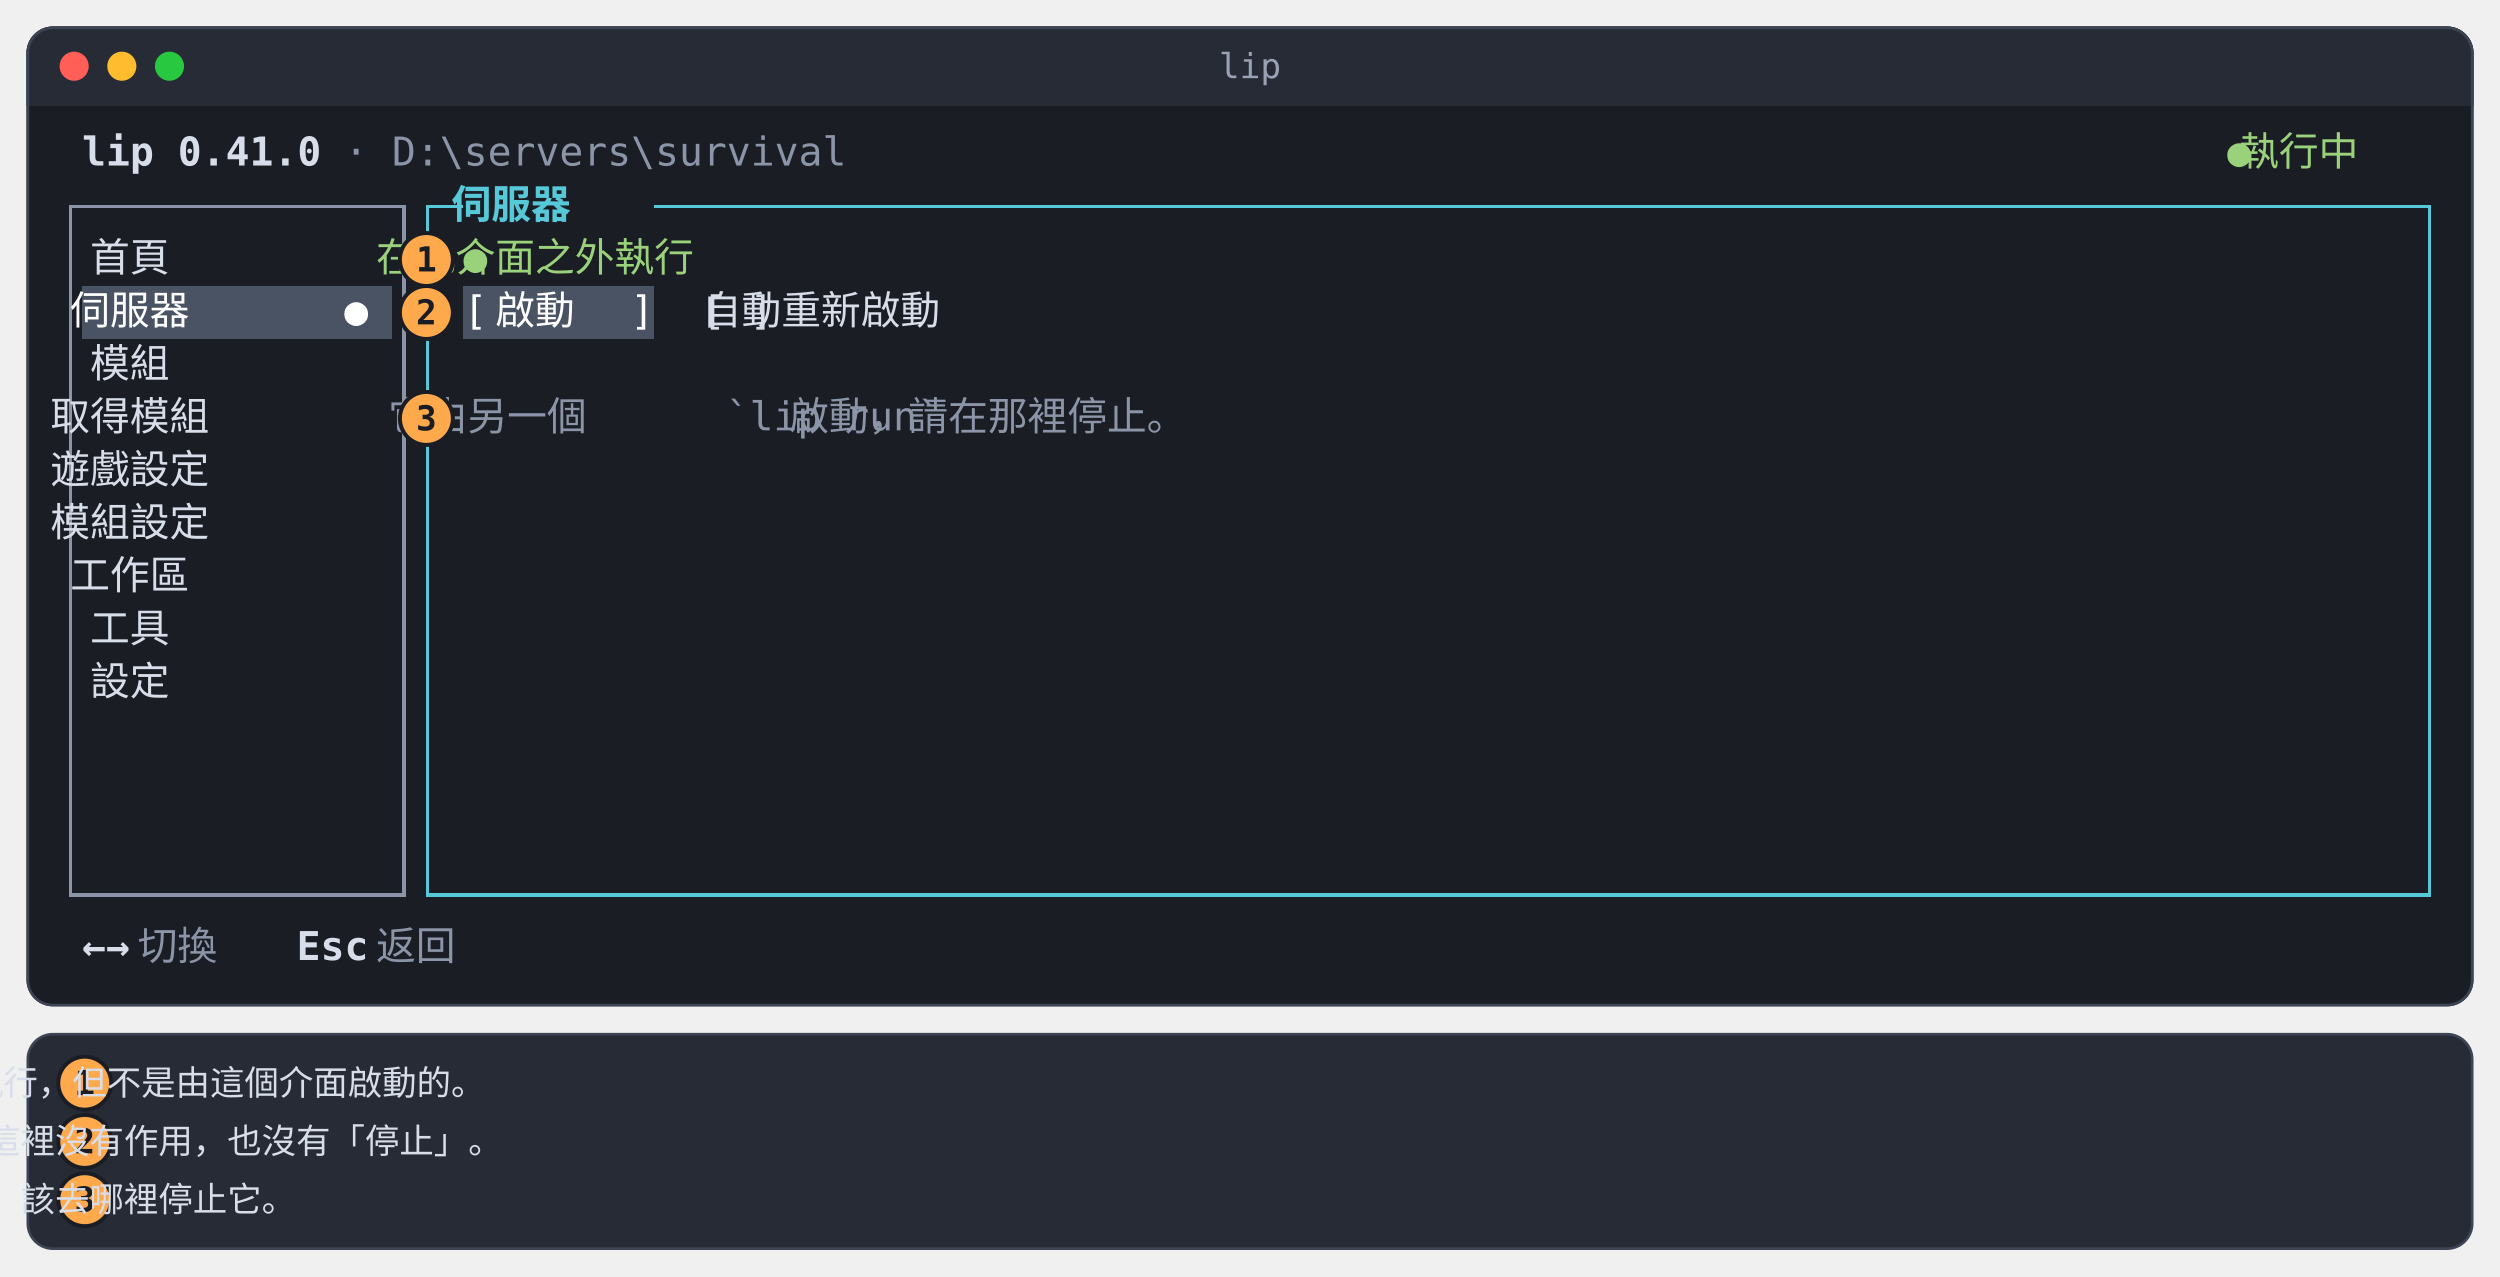
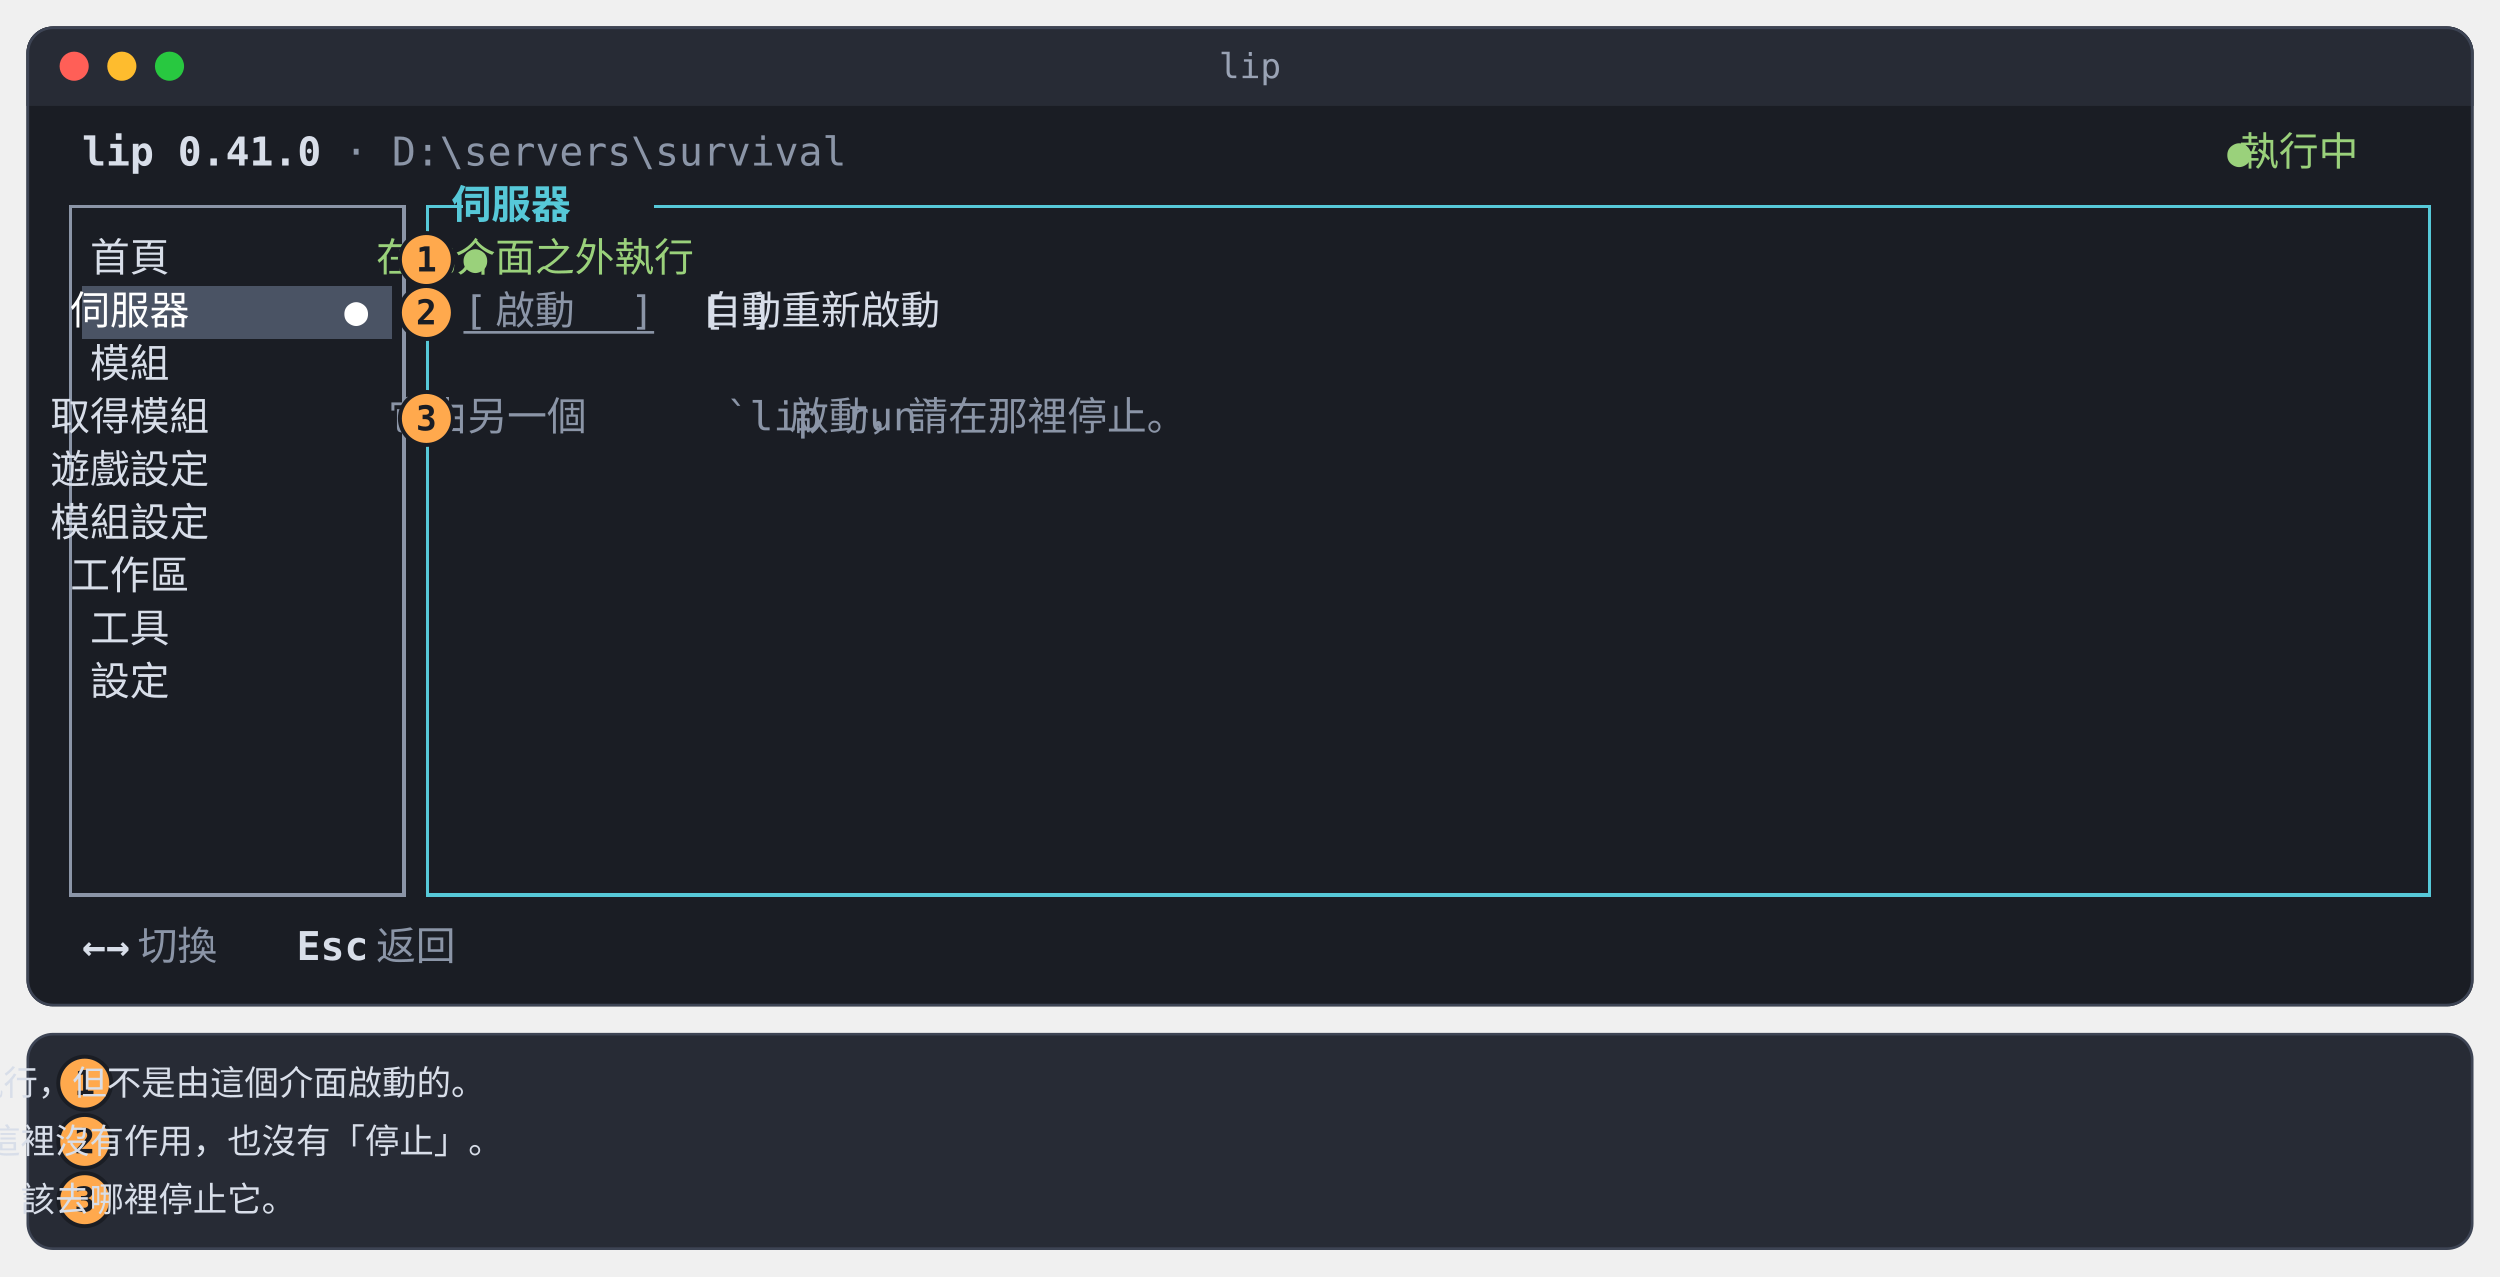
<svg xmlns="http://www.w3.org/2000/svg" width="944" height="482" viewBox="0 0 944 482" role="img" font-family="ui-monospace,'Cascadia Mono','Cascadia Code',Consolas,'SF Mono',Menlo,'DejaVu Sans Mono','Liberation Mono','Noto Sans Mono CJK SC','Sarasa Mono SC','Microsoft YaHei UI','PingFang SC','Noto Sans CJK SC',monospace" font-size="15">
  <rect x="10" y="10" width="924" height="370" rx="10" fill="#1a1d24" />
  <path d="M10 40V20a10 10 0 0 1 10 -10H924a10 10 0 0 1 10 10V40z" fill="#272b35" />
  <circle cx="28" cy="25" r="5.5" fill="#ff5f57" />
  <circle cx="46" cy="25" r="5.5" fill="#febc2e" />
  <circle cx="64" cy="25" r="5.5" fill="#28c840" />
  <text x="472" y="29.5" text-anchor="middle" font-size="13" fill="#9aa3b5">lip</text>
  <rect x="10.5" y="10.5" width="923" height="369" rx="9.5" fill="none" stroke="#3d4454" />
  <g shape-rendering="crispEdges">
    <rect x="31" y="108" width="117" height="20" fill="#4a5364" />
-     <rect x="175" y="108" width="72" height="20" fill="#4a5364" />
  </g>
  <g fill="none" stroke-width="1.25" shape-rendering="crispEdges">
    <path stroke="#8b95a7" d="M25.88 78H153.13M25.88 338H153.13M26.5 77.38V338.63M152.5 77.38V338.63" />
    <path stroke="#56c8d8" d="M160.88 78H175M247 78H918.13M160.88 338H918.13M161.5 77.38V338.63M917.5 77.38V338.63" />
  </g>
  <g fill="#d8dee9">
    <text x="31" y="62.5" textLength="90" lengthAdjust="spacingAndGlyphs" font-weight="700">lip 0.41.0</text>
    <text x="134.5" y="62.5" text-anchor="middle" fill="#8b95a7">·</text>
    <text x="148" y="62.5" textLength="171" lengthAdjust="spacingAndGlyphs" fill="#8b95a7">D:\servers\survival</text>
    <text x="845.5" y="62.5" text-anchor="middle" fill="#9ad17b">●</text>
    <text x="868 886 904" y="62.5" text-anchor="middle" fill="#9ad17b">執行中</text>
    <text x="193 211 229" y="82.5" text-anchor="middle" fill="#56c8d8" font-weight="700">伺服器</text>
    <text x="49 67" y="102.5" text-anchor="middle">首頁</text>
    <text x="179.5" y="102.5" text-anchor="middle" fill="#9ad17b">●</text>
    <text x="202 220 238 256 274 292 310 328" y="102.5" text-anchor="middle" fill="#9ad17b">在此介面之外執行</text>
    <text x="49 67 85" y="122.5" text-anchor="middle" fill="#ffffff">伺服器</text>
    <text x="134.5" y="122.5" text-anchor="middle" fill="#ffffff">●</text>
-     <text x="175" y="122.5" textLength="9" lengthAdjust="spacingAndGlyphs" fill="#ffffff">[</text>
-     <text x="202 220" y="122.5" text-anchor="middle" fill="#ffffff">啟動</text>
-     <text x="238" y="122.5" textLength="9" lengthAdjust="spacingAndGlyphs" fill="#ffffff">]</text>
+     <text x="175" y="122.5" textLength="9" lengthAdjust="spacingAndGlyphs" fill="#8b95a7">[</text>
+     <text x="202 220" y="122.5" text-anchor="middle" fill="#8b95a7">啟動</text>
+     <text x="238" y="122.5" textLength="9" lengthAdjust="spacingAndGlyphs" fill="#8b95a7">]</text>
+     <path d="M175 125.5H247" fill="none" stroke="#8b95a7" />
    <text x="265" y="122.5" textLength="27" lengthAdjust="spacingAndGlyphs">[ ]</text>
    <text x="310 328 346 364 382 400" y="122.5" text-anchor="middle">自動重新啟動</text>
    <text x="49 67" y="142.5" text-anchor="middle">模組</text>
    <text x="49 67 85 103" y="162.5" text-anchor="middle">取得模組</text>
    <text x="184 202 220 238 256" y="162.5" text-anchor="middle" fill="#8b95a7">它由另一個</text>
    <text x="274" y="162.5" textLength="81" lengthAdjust="spacingAndGlyphs" fill="#8b95a7">`lip run`</text>
    <text x="373 391 409 427 445 463 481 499 517 535" y="162.5" text-anchor="middle" fill="#8b95a7">啟動，請在那裡停止。</text>
    <text x="49 67 85 103" y="182.5" text-anchor="middle">遊戲設定</text>
    <text x="49 67 85 103" y="202.5" text-anchor="middle">模組設定</text>
    <text x="49 67 85" y="222.5" text-anchor="middle">工作區</text>
    <text x="49 67" y="242.5" text-anchor="middle">工具</text>
    <text x="49 67" y="262.5" text-anchor="middle">設定</text>
    <text x="35.5" y="362.5" text-anchor="middle" font-weight="700">←</text>
    <text x="44.5" y="362.5" text-anchor="middle" font-weight="700">→</text>
    <text x="67 85" y="362.5" text-anchor="middle" fill="#8b95a7">切換</text>
    <text x="112" y="362.5" textLength="27" lengthAdjust="spacingAndGlyphs" font-weight="700">Esc</text>
    <text x="157 175" y="362.5" text-anchor="middle" fill="#8b95a7">返回</text>
  </g>
  <circle cx="161" cy="98" r="10" fill="#ffa94d" stroke="#1a1d24" stroke-width="1.5" />
  <text x="161" y="102.5" text-anchor="middle" font-size="13" font-weight="700" fill="#1a1d24">1</text>
  <circle cx="161" cy="118" r="10" fill="#ffa94d" stroke="#1a1d24" stroke-width="1.5" />
  <text x="161" y="122.5" text-anchor="middle" font-size="13" font-weight="700" fill="#1a1d24">2</text>
  <circle cx="161" cy="158" r="10" fill="#ffa94d" stroke="#1a1d24" stroke-width="1.5" />
  <text x="161" y="162.5" text-anchor="middle" font-size="13" font-weight="700" fill="#1a1d24">3</text>
  <rect x="10.5" y="390.5" width="923" height="81" rx="9.5" fill="#272b35" stroke="#3d4454" />
  <circle cx="32" cy="409" r="10" fill="#ffa94d" stroke="#1a1d24" stroke-width="1.5" />
  <text x="32" y="413.5" text-anchor="middle" font-size="13" font-weight="700" fill="#1a1d24">1</text>
  <text x="59.8 75.4 91 106.6 122.2 137.8 153.4 169 184.6 200.2 215.8 231.4 247 262.6 278.2 293.8 309.4 325 340.6" y="413.5" text-anchor="middle" font-size="13" fill="#d8dee9">伺服器在執行，但不是由這個介面啟動的。</text>
  <circle cx="32" cy="431" r="10" fill="#ffa94d" stroke="#1a1d24" stroke-width="1.5" />
  <text x="32" y="435.5" text-anchor="middle" font-size="13" font-weight="700" fill="#1a1d24">2</text>
  <text x="59.8 75.4 91 106.6 122.2 137.8 153.4 169 184.6 200.2 215.8 231.4 247 262.6 278.2 293.8 309.4 325 340.6 356.2" y="435.5" text-anchor="middle" font-size="13" fill="#d8dee9">「啟動」在這裡沒有作用，也沒有「停止」。</text>
  <circle cx="32" cy="453" r="10" fill="#ffa94d" stroke="#1a1d24" stroke-width="1.5" />
  <text x="32" y="457.5" text-anchor="middle" font-size="13" font-weight="700" fill="#1a1d24">3</text>
  <text x="59.8 75.4 91 106.6 122.2 137.8 153.4 169" y="457.5" text-anchor="middle" font-size="13" fill="#d8dee9">該去哪裡停止它。</text>
</svg>
